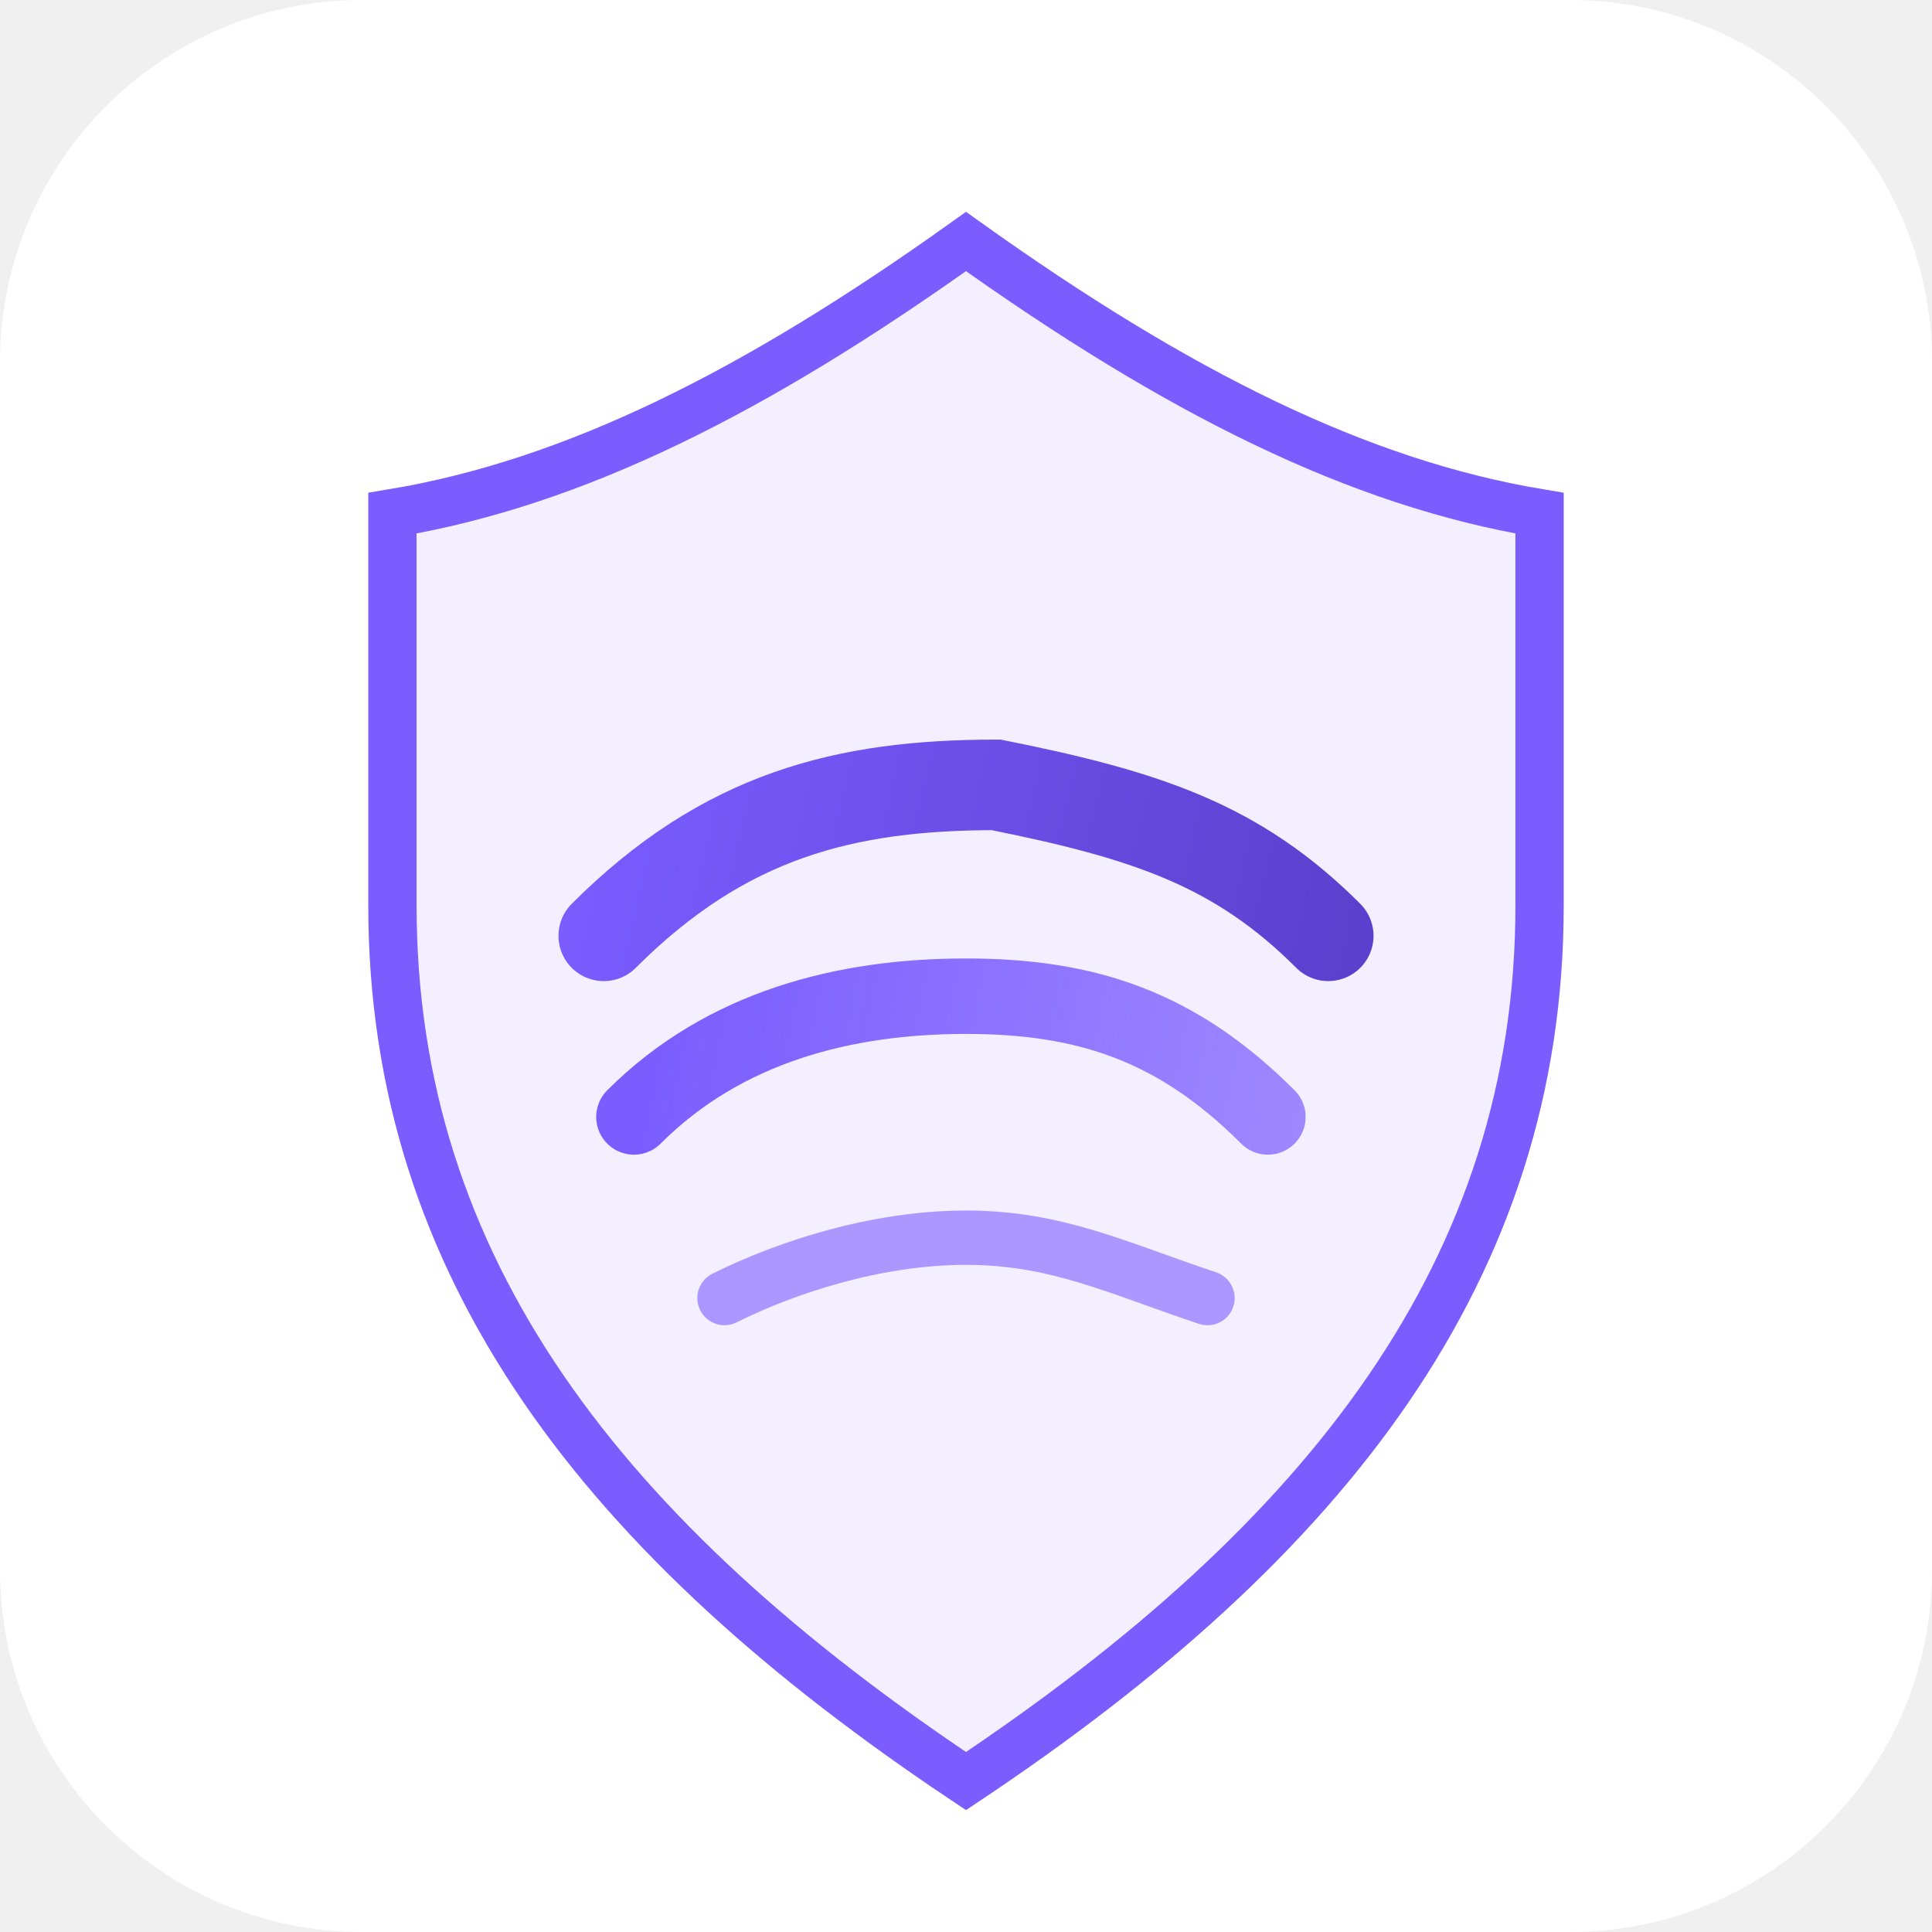
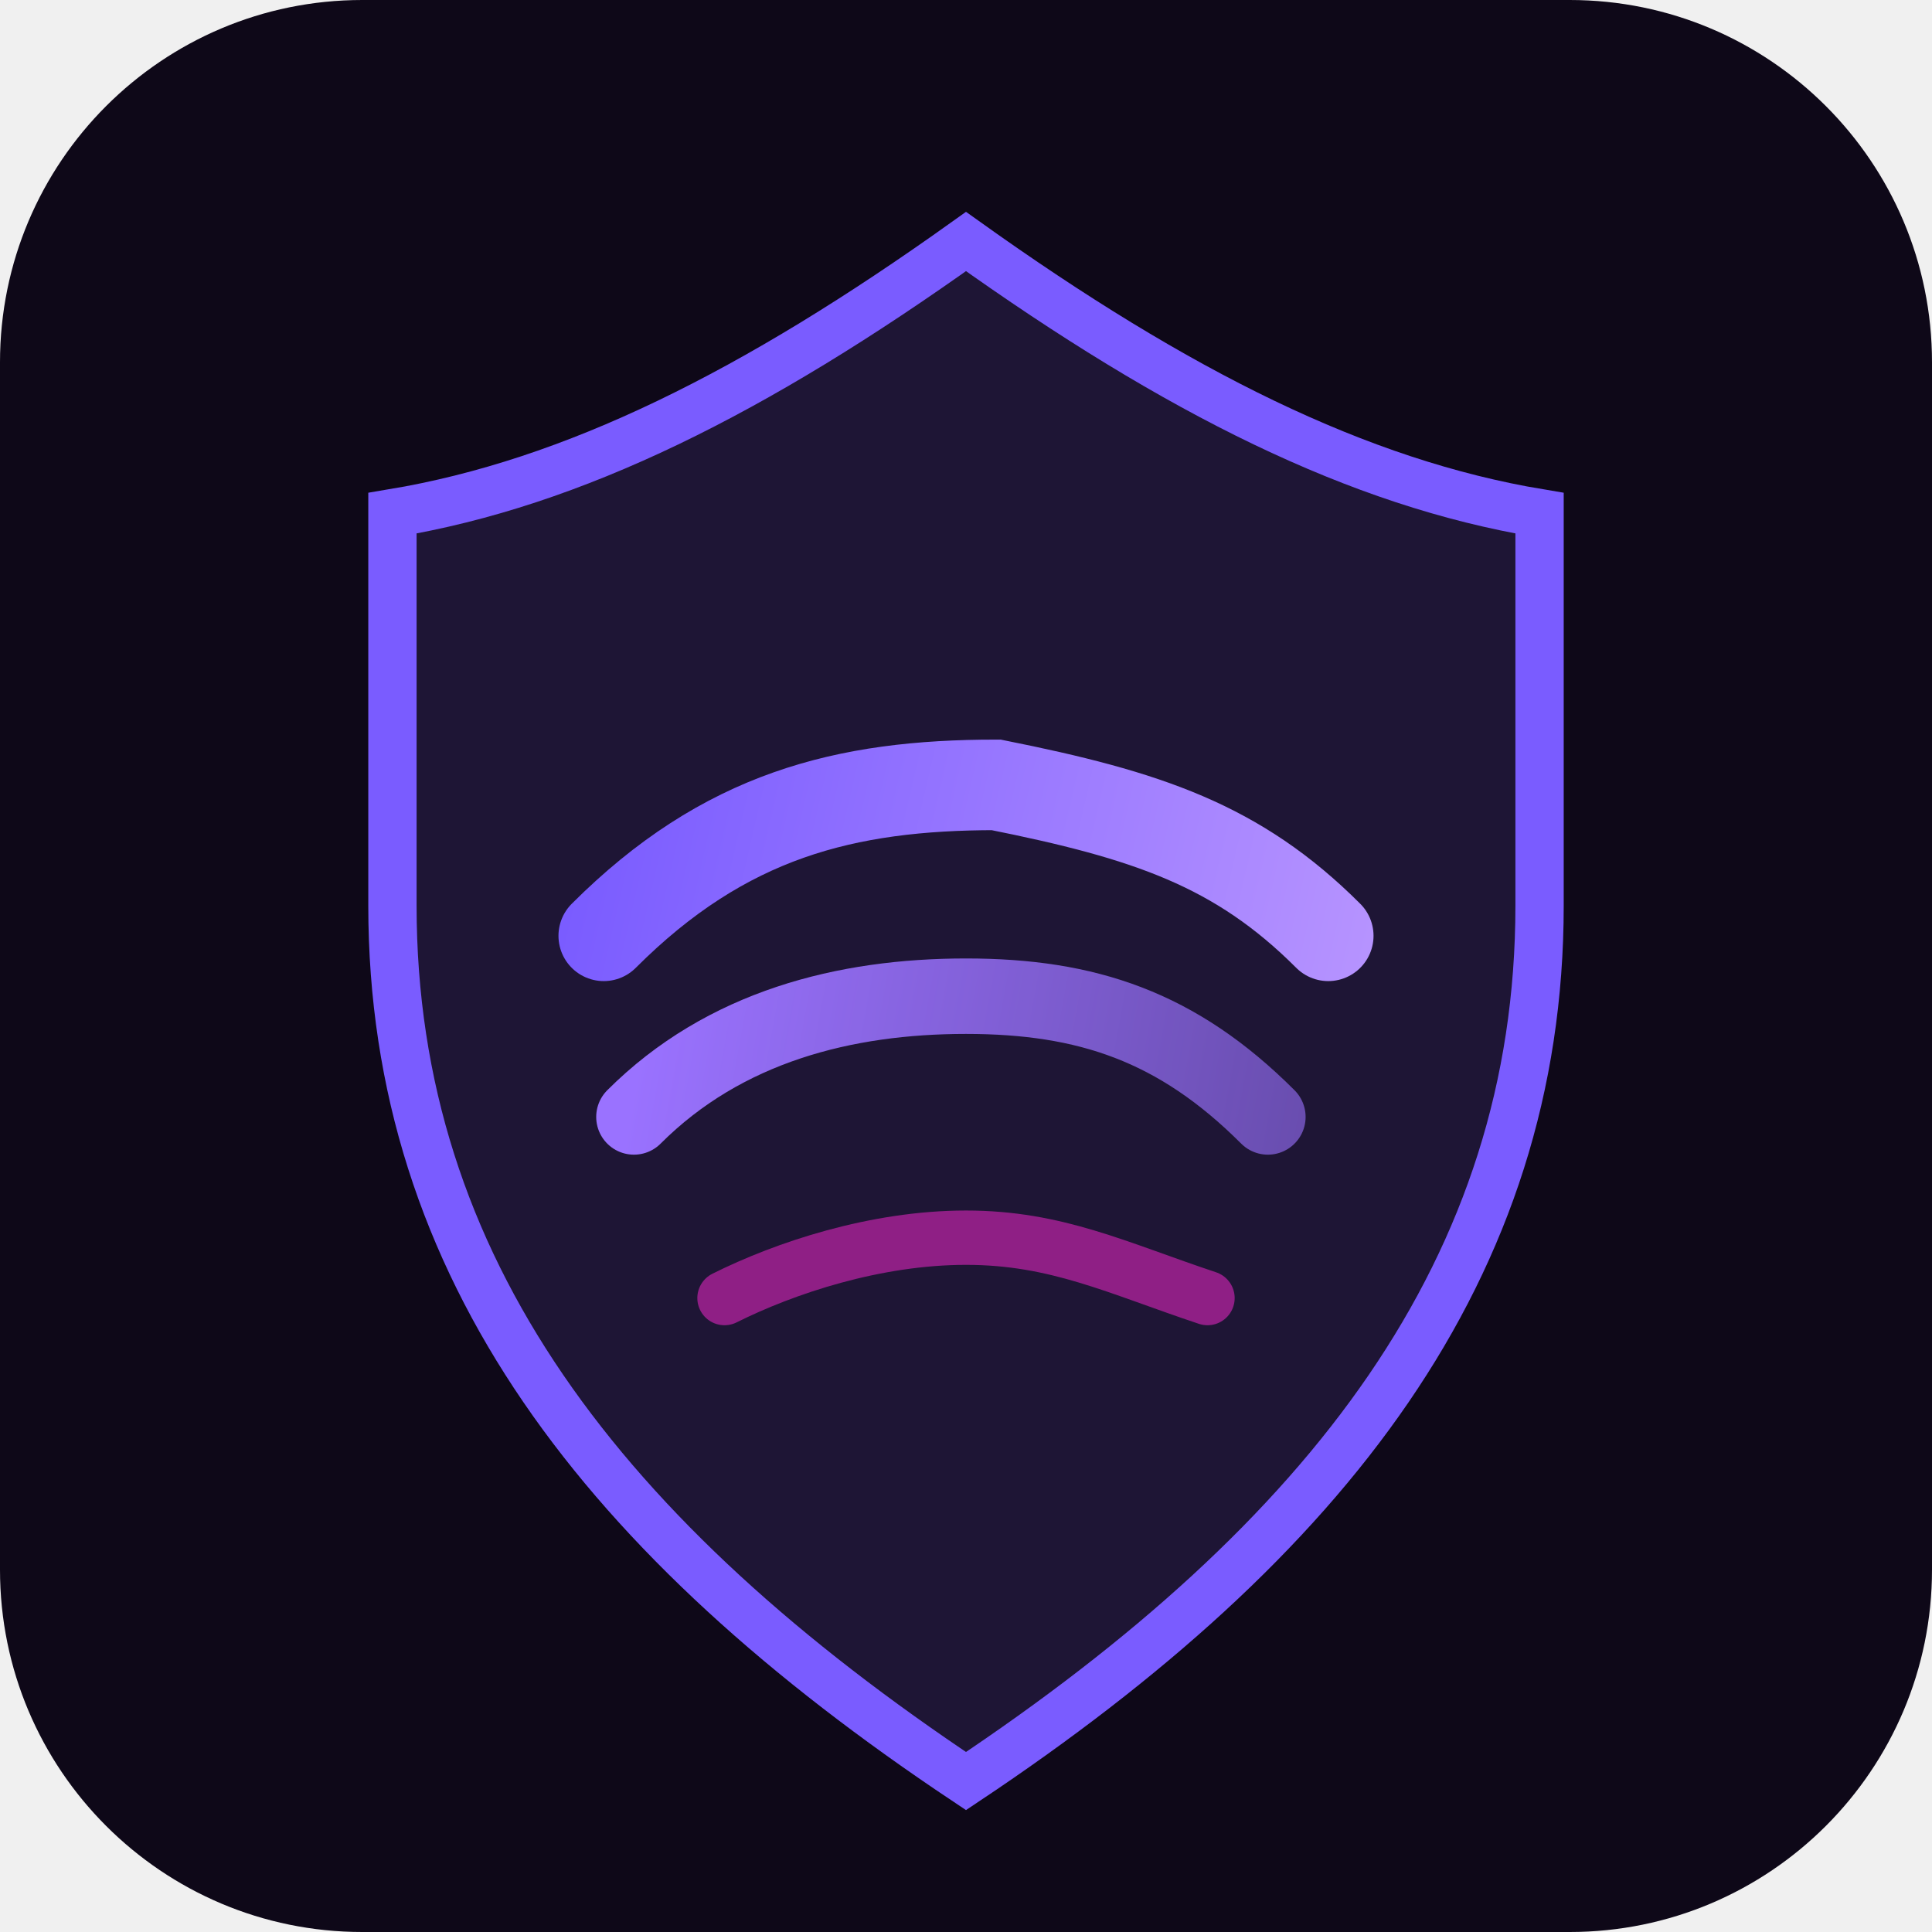
<svg xmlns="http://www.w3.org/2000/svg" width="64" height="64" viewBox="0 0 64 64" fill="none" role="img" aria-labelledby="sw-favicon-title">
  <defs>
    <linearGradient id="waveA" x1="19" y1="29" x2="45" y2="35" gradientUnits="userSpaceOnUse">
      <stop offset="0" stop-color="#7a5cff" />
-       <stop offset="1" stop-color="#5a3fcc" />
+       <stop offset="1" stop-color="#b794ff" />
    </linearGradient>
    <linearGradient id="waveB" x1="21" y1="36" x2="43" y2="40" gradientUnits="userSpaceOnUse">
-       <stop offset="0" stop-color="#7a5cff" />
-       <stop offset="1" stop-color="#7a5cff" stop-opacity="0.7" />
+       <stop offset="0" stop-color="#9a72ff" />
+       <stop offset="1" stop-color="#9a72ff" stop-opacity="0.6" />
    </linearGradient>
  </defs>
-   <rect x="0" y="0" width="64" height="64" rx="12" fill="#ffffff" />
-   <path d="M32 8c-7 5-13 8-19 9v13c0 12 7 21 19 29 12-8 19-17 19-29V17c-6-1-12-4-19-9z" fill="#f4efff" stroke="#7a5cff" stroke-width="1.6" />
+   <rect x="0" y="0" width="64" height="64" rx="12" fill="#0e0818" />
+   <path d="M32 8c-7 5-13 8-19 9v13c0 12 7 21 19 29 12-8 19-17 19-29V17c-6-1-12-4-19-9z" fill="#1e1535" stroke="#7a5cff" stroke-width="1.6" />
  <path d="M20 31c4-4 8-5 13-5 5 1 8 2 11 5" stroke="url(#waveA)" stroke-width="3" stroke-linecap="round" />
  <path d="M21 37c3-3 7-4 11-4 4 0 7 1 10 4" stroke="url(#waveB)" stroke-width="2.5" stroke-linecap="round" />
-   <path d="M24 43c2-1 5-2 8-2 3 0 5 1 8 2" stroke="#7a5cff" stroke-opacity="0.6" stroke-width="1.8" stroke-linecap="round" />
+   <path d="M24 43c2-1 5-2 8-2 3 0 5 1 8 2" stroke="#ff2bd6" stroke-opacity="0.50" stroke-width="1.8" stroke-linecap="round" />
</svg>
